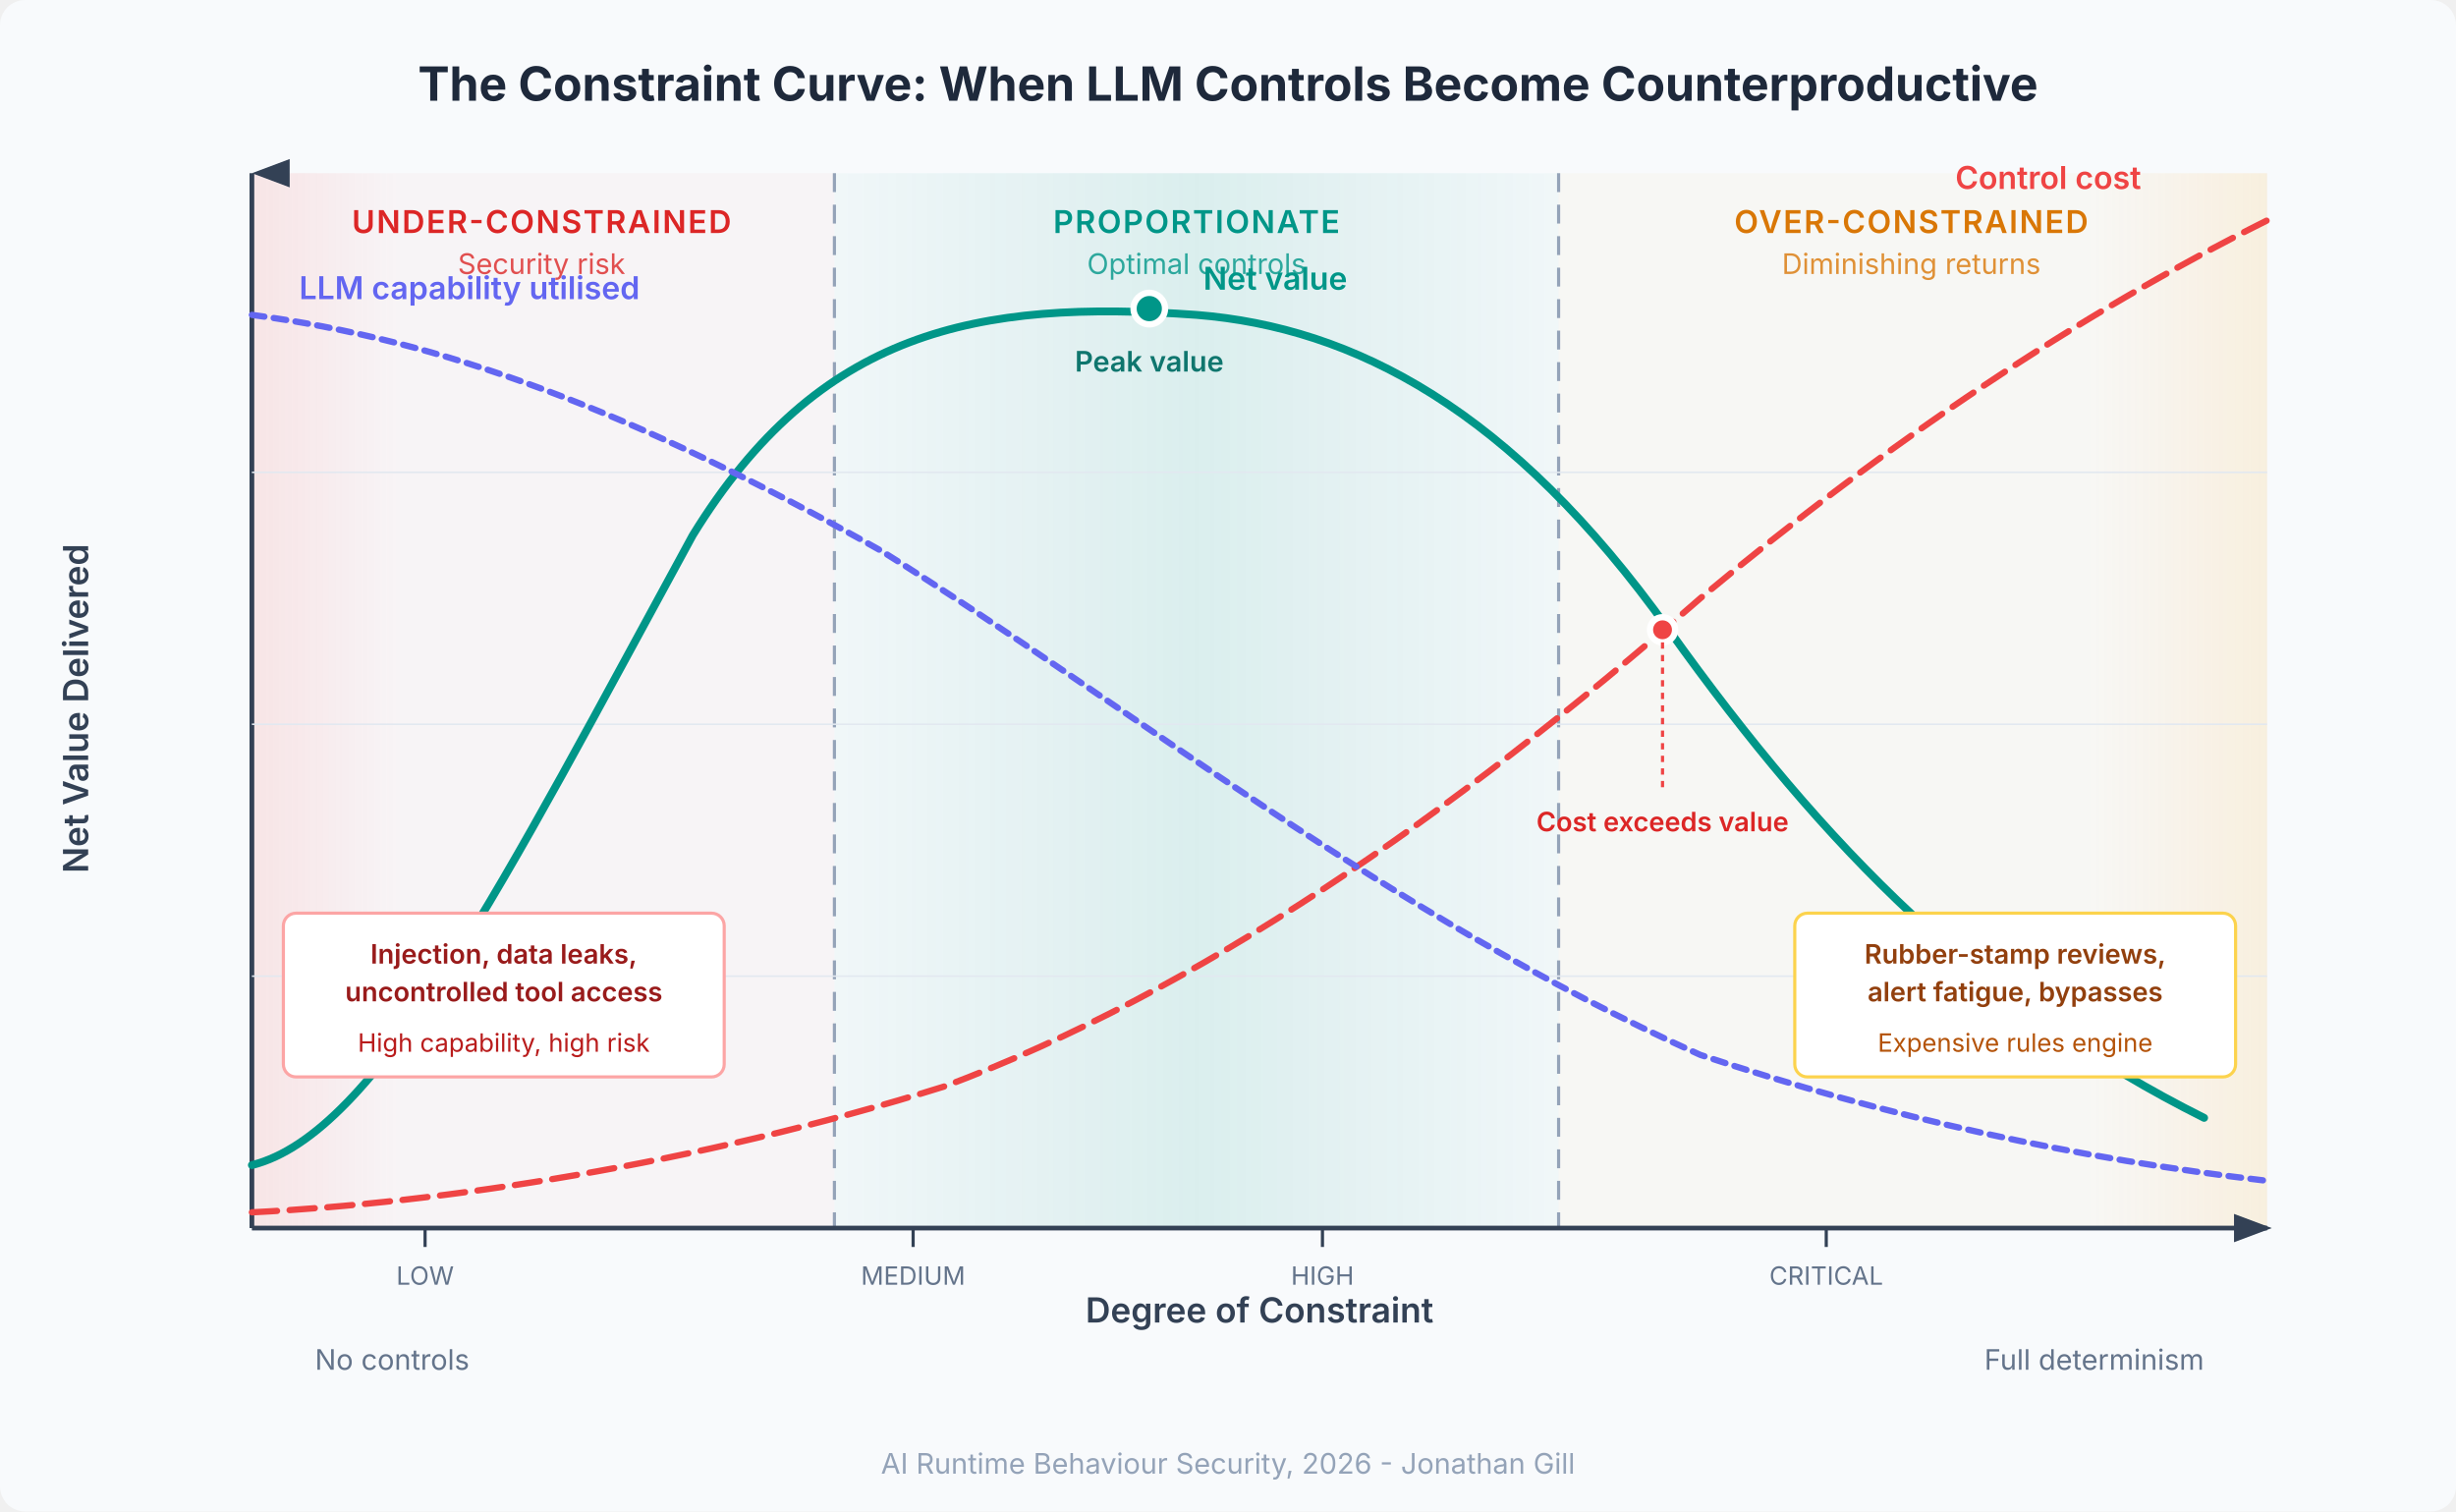
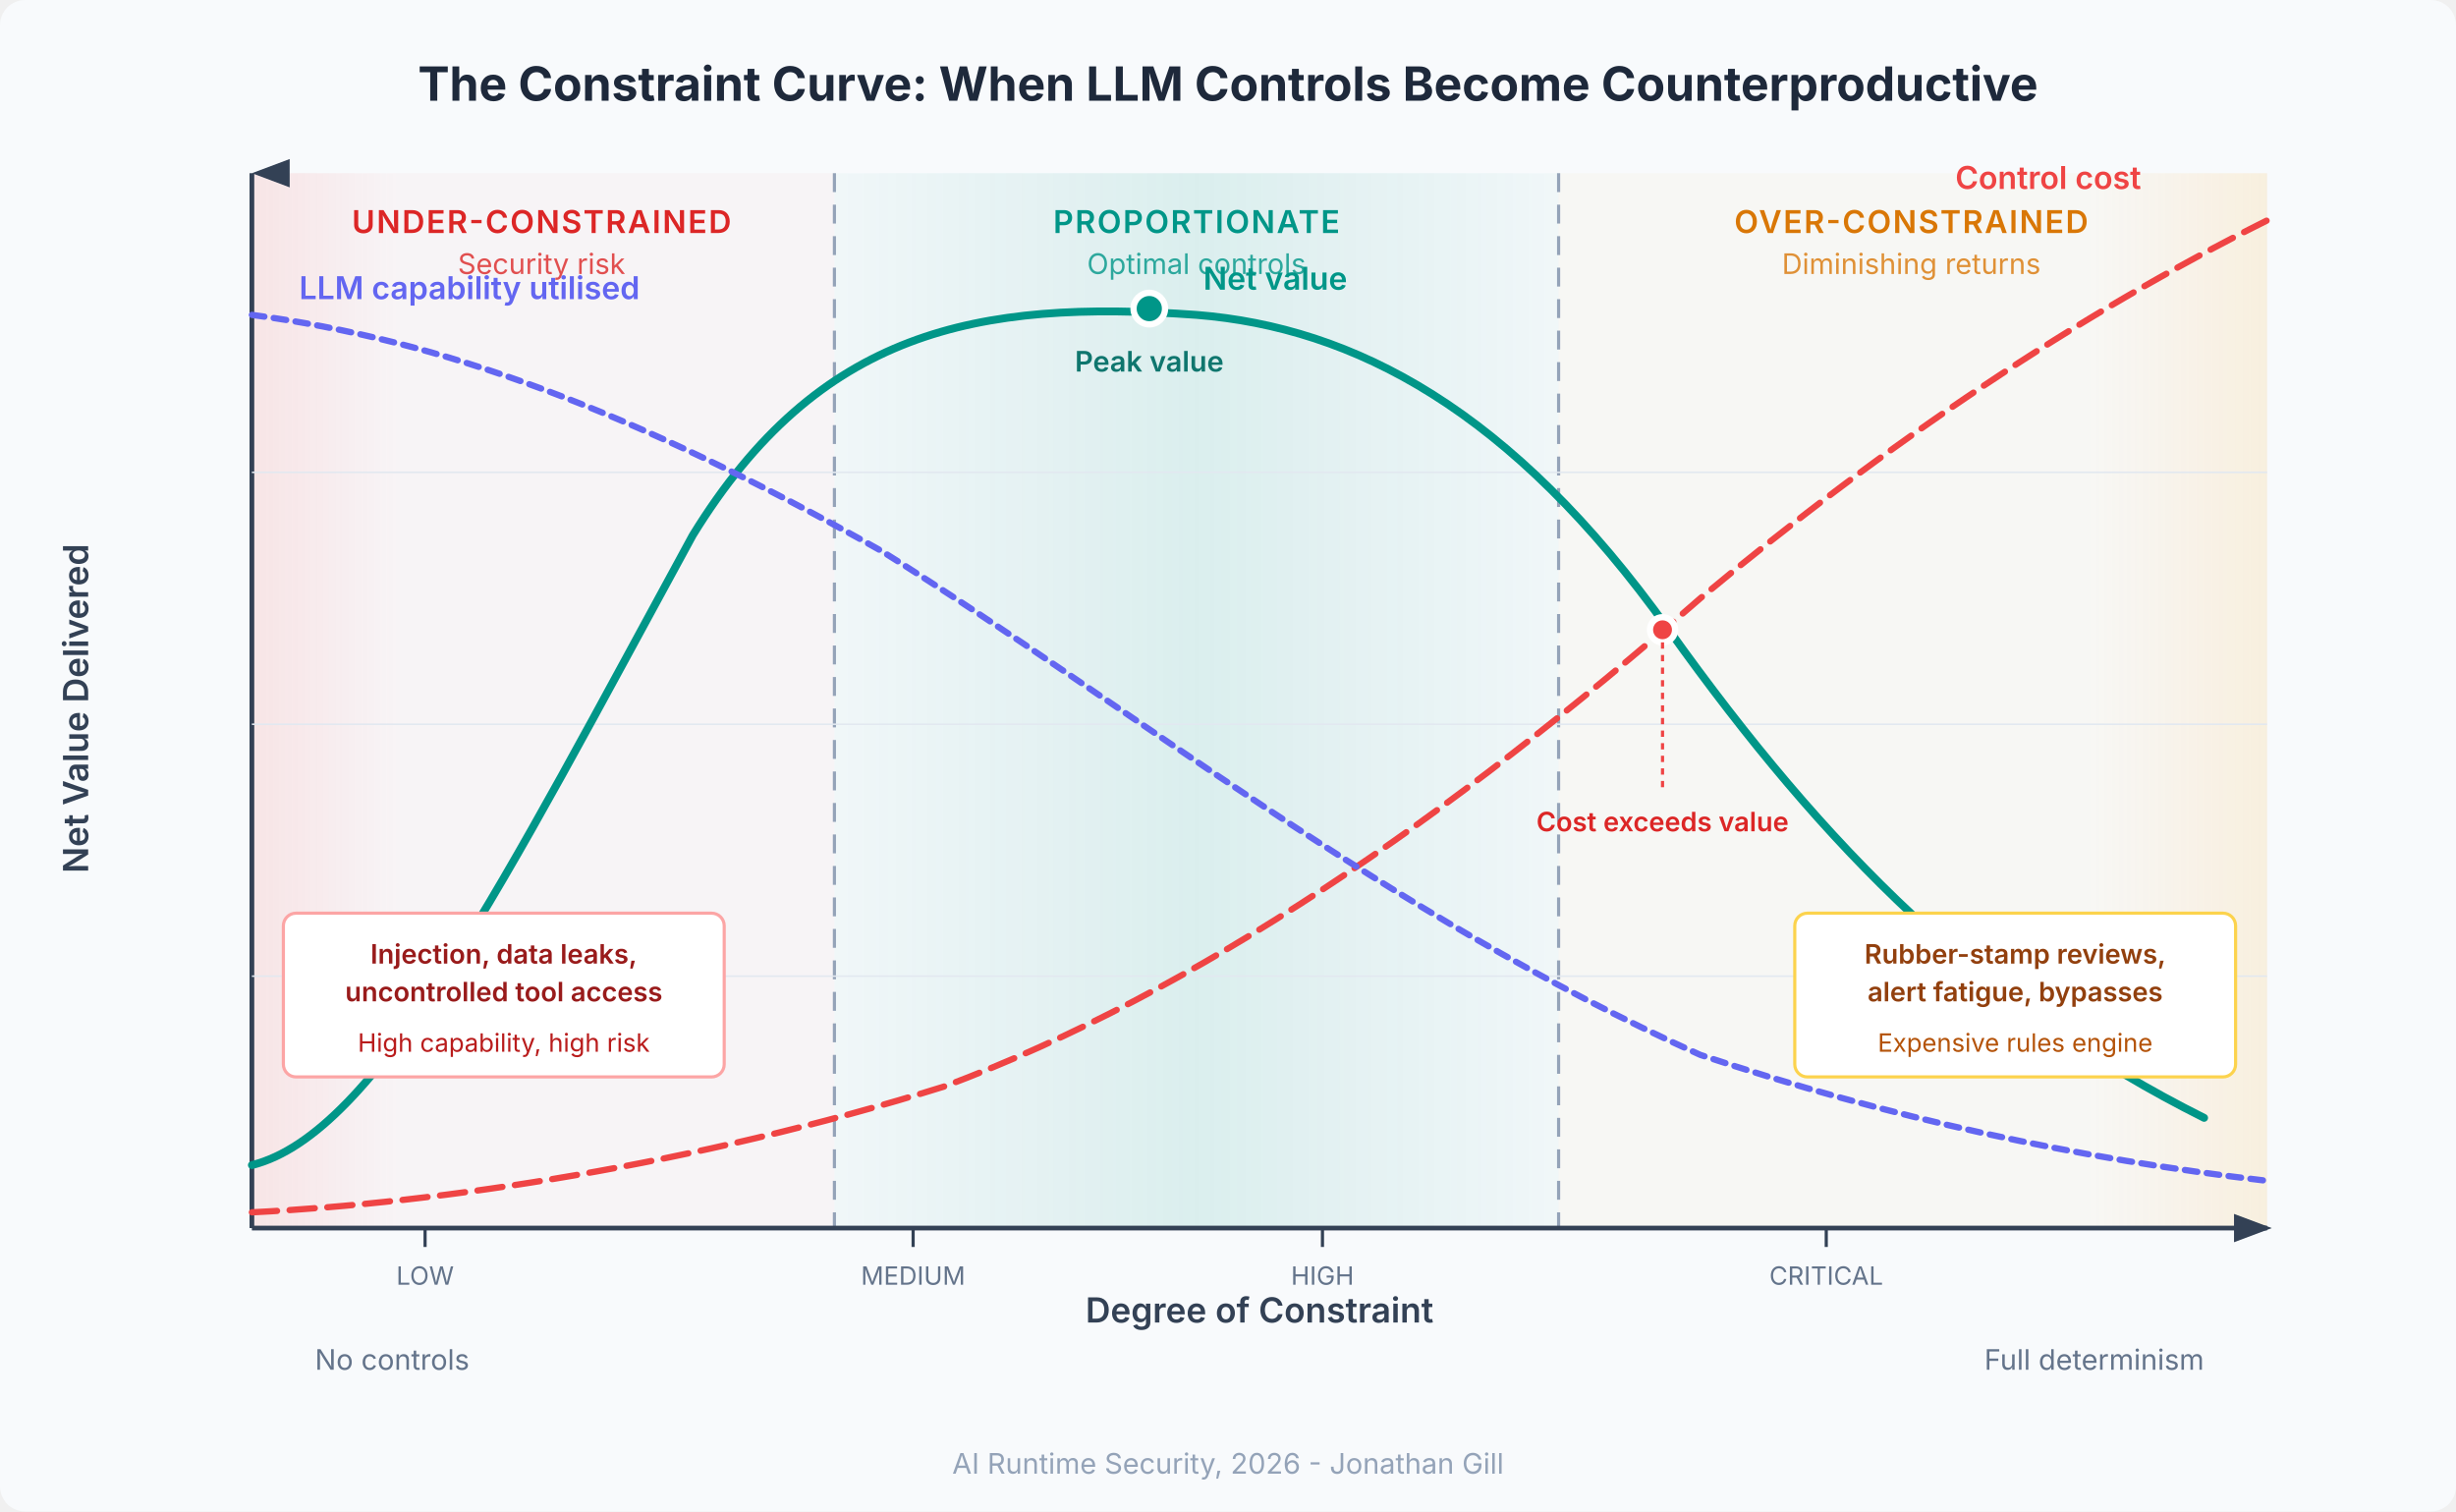
<svg xmlns="http://www.w3.org/2000/svg" viewBox="0 0 780 480" role="img" aria-label="Graph showing how LLM constraints affect net value, with zones for under-constrained risk, optimal proportionality, and over-constrained waste">
  <defs>
    <linearGradient id="riskZone" x1="0" y1="0" x2="0.25" y2="0">
      <stop offset="0%" stop-color="#ef4444" stop-opacity="0.12" />
      <stop offset="100%" stop-color="#ef4444" stop-opacity="0.03" />
    </linearGradient>
    <linearGradient id="optimalZone" x1="0" y1="0" x2="1" y2="0">
      <stop offset="0%" stop-color="#009688" stop-opacity="0.03" />
      <stop offset="50%" stop-color="#009688" stop-opacity="0.12" />
      <stop offset="100%" stop-color="#009688" stop-opacity="0.03" />
    </linearGradient>
    <linearGradient id="wasteZone" x1="0.75" y1="0" x2="1" y2="0">
      <stop offset="0%" stop-color="#f59e0b" stop-opacity="0.03" />
      <stop offset="100%" stop-color="#f59e0b" stop-opacity="0.12" />
    </linearGradient>
    <marker id="arrowX" markerWidth="8" markerHeight="6" refX="7" refY="3" orient="auto">
      <polygon points="0 0, 8 3, 0 6" fill="#334155" />
    </marker>
    <marker id="arrowY" markerWidth="6" markerHeight="8" refX="3" refY="0" orient="auto">
      <polygon points="0 8, 3 0, 6 8" fill="#334155" />
    </marker>
  </defs>
  <rect width="780" height="480" rx="8" fill="#f8fafc" />
  <text x="390" y="32" font-family="Inter, system-ui, sans-serif" font-size="15" font-weight="700" fill="#1e293b" text-anchor="middle">The Constraint Curve: When LLM Controls Become Counterproductive</text>
  <rect x="80" y="55" width="185" height="335" fill="url(#riskZone)" />
  <rect x="265" y="55" width="230" height="335" fill="url(#optimalZone)" />
  <rect x="495" y="55" width="225" height="335" fill="url(#wasteZone)" />
  <line x1="265" y1="55" x2="265" y2="390" stroke="#94a3b8" stroke-width="1" stroke-dasharray="6,4" />
  <line x1="495" y1="55" x2="495" y2="390" stroke="#94a3b8" stroke-width="1" stroke-dasharray="6,4" />
  <text x="172" y="74" font-family="Inter, system-ui, sans-serif" font-size="10" font-weight="600" fill="#dc2626" text-anchor="middle" text-transform="uppercase" letter-spacing="0.5">UNDER-CONSTRAINED</text>
  <text x="172" y="87" font-family="Inter, system-ui, sans-serif" font-size="9" fill="#dc2626" text-anchor="middle" opacity="0.8">Security risk</text>
  <text x="380" y="74" font-family="Inter, system-ui, sans-serif" font-size="10" font-weight="600" fill="#009688" text-anchor="middle" text-transform="uppercase" letter-spacing="0.5">PROPORTIONATE</text>
  <text x="380" y="87" font-family="Inter, system-ui, sans-serif" font-size="9" fill="#009688" text-anchor="middle" opacity="0.8">Optimal controls</text>
  <text x="607" y="74" font-family="Inter, system-ui, sans-serif" font-size="10" font-weight="600" fill="#d97706" text-anchor="middle" text-transform="uppercase" letter-spacing="0.5">OVER-CONSTRAINED</text>
  <text x="607" y="87" font-family="Inter, system-ui, sans-serif" font-size="9" fill="#d97706" text-anchor="middle" opacity="0.8">Diminishing returns</text>
  <line x1="80" y1="390" x2="720" y2="390" stroke="#334155" stroke-width="1.5" marker-end="url(#arrowX)" />
  <line x1="80" y1="390" x2="80" y2="55" stroke="#334155" stroke-width="1.5" marker-end="url(#arrowY)" />
  <text x="400" y="420" font-family="Inter, system-ui, sans-serif" font-size="11" font-weight="600" fill="#334155" text-anchor="middle">Degree of Constraint</text>
  <text x="100" y="435" font-family="Inter, system-ui, sans-serif" font-size="9" fill="#64748b" text-anchor="start">No controls</text>
  <text x="700" y="435" font-family="Inter, system-ui, sans-serif" font-size="9" fill="#64748b" text-anchor="end">Full determinism</text>
  <text x="28" y="225" font-family="Inter, system-ui, sans-serif" font-size="11" font-weight="600" fill="#334155" text-anchor="middle" transform="rotate(-90, 28, 225)">Net Value Delivered</text>
  <line x1="80" y1="310" x2="720" y2="310" stroke="#e2e8f0" stroke-width="0.5" />
  <line x1="80" y1="230" x2="720" y2="230" stroke="#e2e8f0" stroke-width="0.5" />
  <line x1="80" y1="150" x2="720" y2="150" stroke="#e2e8f0" stroke-width="0.5" />
  <path d="M 80,370 C 120,360 160,280 220,170 C 260,105 310,95 380,100 C 430,104 480,130 530,200 C 580,270 630,320 700,355" fill="none" stroke="#009688" stroke-width="2.5" stroke-linecap="round" />
  <text x="405" y="92" font-family="Inter, system-ui, sans-serif" font-size="10" font-weight="600" fill="#009688" text-anchor="middle">Net value</text>
  <path d="M 80,385 C 140,382 220,370 300,345 C 380,315 460,260 540,190 C 600,140 660,100 720,70" fill="none" stroke="#ef4444" stroke-width="2" stroke-dasharray="8,4" stroke-linecap="round" />
  <text x="680" y="60" font-family="Inter, system-ui, sans-serif" font-size="10" font-weight="600" fill="#ef4444" text-anchor="end">Control cost</text>
  <path d="M 80,100 C 140,108 200,130 280,175 C 360,225 440,290 540,335 C 600,355 660,368 720,375" fill="none" stroke="#6366f1" stroke-width="2" stroke-dasharray="4,3" stroke-linecap="round" />
  <text x="95" y="95" font-family="Inter, system-ui, sans-serif" font-size="10" font-weight="600" fill="#6366f1" text-anchor="start">LLM capability utilised</text>
  <circle cx="365" cy="98" r="5" fill="#009688" stroke="#fff" stroke-width="2" />
  <text x="365" y="118" font-family="Inter, system-ui, sans-serif" font-size="9" fill="#0f766e" text-anchor="middle" font-weight="600">Peak value</text>
  <circle cx="528" cy="200" r="4" fill="#ef4444" stroke="#fff" stroke-width="2" />
  <line x1="528" y1="204" x2="528" y2="250" stroke="#ef4444" stroke-width="1" stroke-dasharray="2,2" />
  <text x="528" y="264" font-family="Inter, system-ui, sans-serif" font-size="8.5" fill="#dc2626" text-anchor="middle" font-weight="600">Cost exceeds value</text>
  <line x1="135" y1="390" x2="135" y2="396" stroke="#334155" stroke-width="1" />
  <text x="135" y="408" font-family="Inter, system-ui, sans-serif" font-size="8" fill="#64748b" text-anchor="middle">LOW</text>
  <line x1="290" y1="390" x2="290" y2="396" stroke="#334155" stroke-width="1" />
  <text x="290" y="408" font-family="Inter, system-ui, sans-serif" font-size="8" fill="#64748b" text-anchor="middle">MEDIUM</text>
  <line x1="420" y1="390" x2="420" y2="396" stroke="#334155" stroke-width="1" />
  <text x="420" y="408" font-family="Inter, system-ui, sans-serif" font-size="8" fill="#64748b" text-anchor="middle">HIGH</text>
  <line x1="580" y1="390" x2="580" y2="396" stroke="#334155" stroke-width="1" />
  <text x="580" y="408" font-family="Inter, system-ui, sans-serif" font-size="8" fill="#64748b" text-anchor="middle">CRITICAL</text>
  <rect x="90" y="290" width="140" height="52" rx="4" fill="#fff" stroke="#fca5a5" stroke-width="1" />
  <text x="160" y="306" font-family="Inter, system-ui, sans-serif" font-size="8.5" fill="#991b1b" text-anchor="middle" font-weight="600">Injection, data leaks,</text>
  <text x="160" y="318" font-family="Inter, system-ui, sans-serif" font-size="8.5" fill="#991b1b" text-anchor="middle" font-weight="600">uncontrolled tool access</text>
  <text x="160" y="334" font-family="Inter, system-ui, sans-serif" font-size="8" fill="#b91c1c" text-anchor="middle">High capability, high risk</text>
  <rect x="570" y="290" width="140" height="52" rx="4" fill="#fff" stroke="#fcd34d" stroke-width="1" />
  <text x="640" y="306" font-family="Inter, system-ui, sans-serif" font-size="8.5" fill="#92400e" text-anchor="middle" font-weight="600">Rubber-stamp reviews,</text>
  <text x="640" y="318" font-family="Inter, system-ui, sans-serif" font-size="8.5" fill="#92400e" text-anchor="middle" font-weight="600">alert fatigue, bypasses</text>
  <text x="640" y="334" font-family="Inter, system-ui, sans-serif" font-size="8" fill="#b45309" text-anchor="middle">Expensive rules engine</text>
-   <text x="390" y="468" font-family="Inter, system-ui, sans-serif" font-size="9" fill="#94a3b8" text-anchor="middle">AI Runtime Behaviour Security, 2026 - Jonathan Gill</text>
+   <text x="390" y="468" font-family="Inter, system-ui, sans-serif" font-size="9" fill="#94a3b8" text-anchor="middle">AI Runtime Security, 2026 - Jonathan Gill</text>
</svg>
